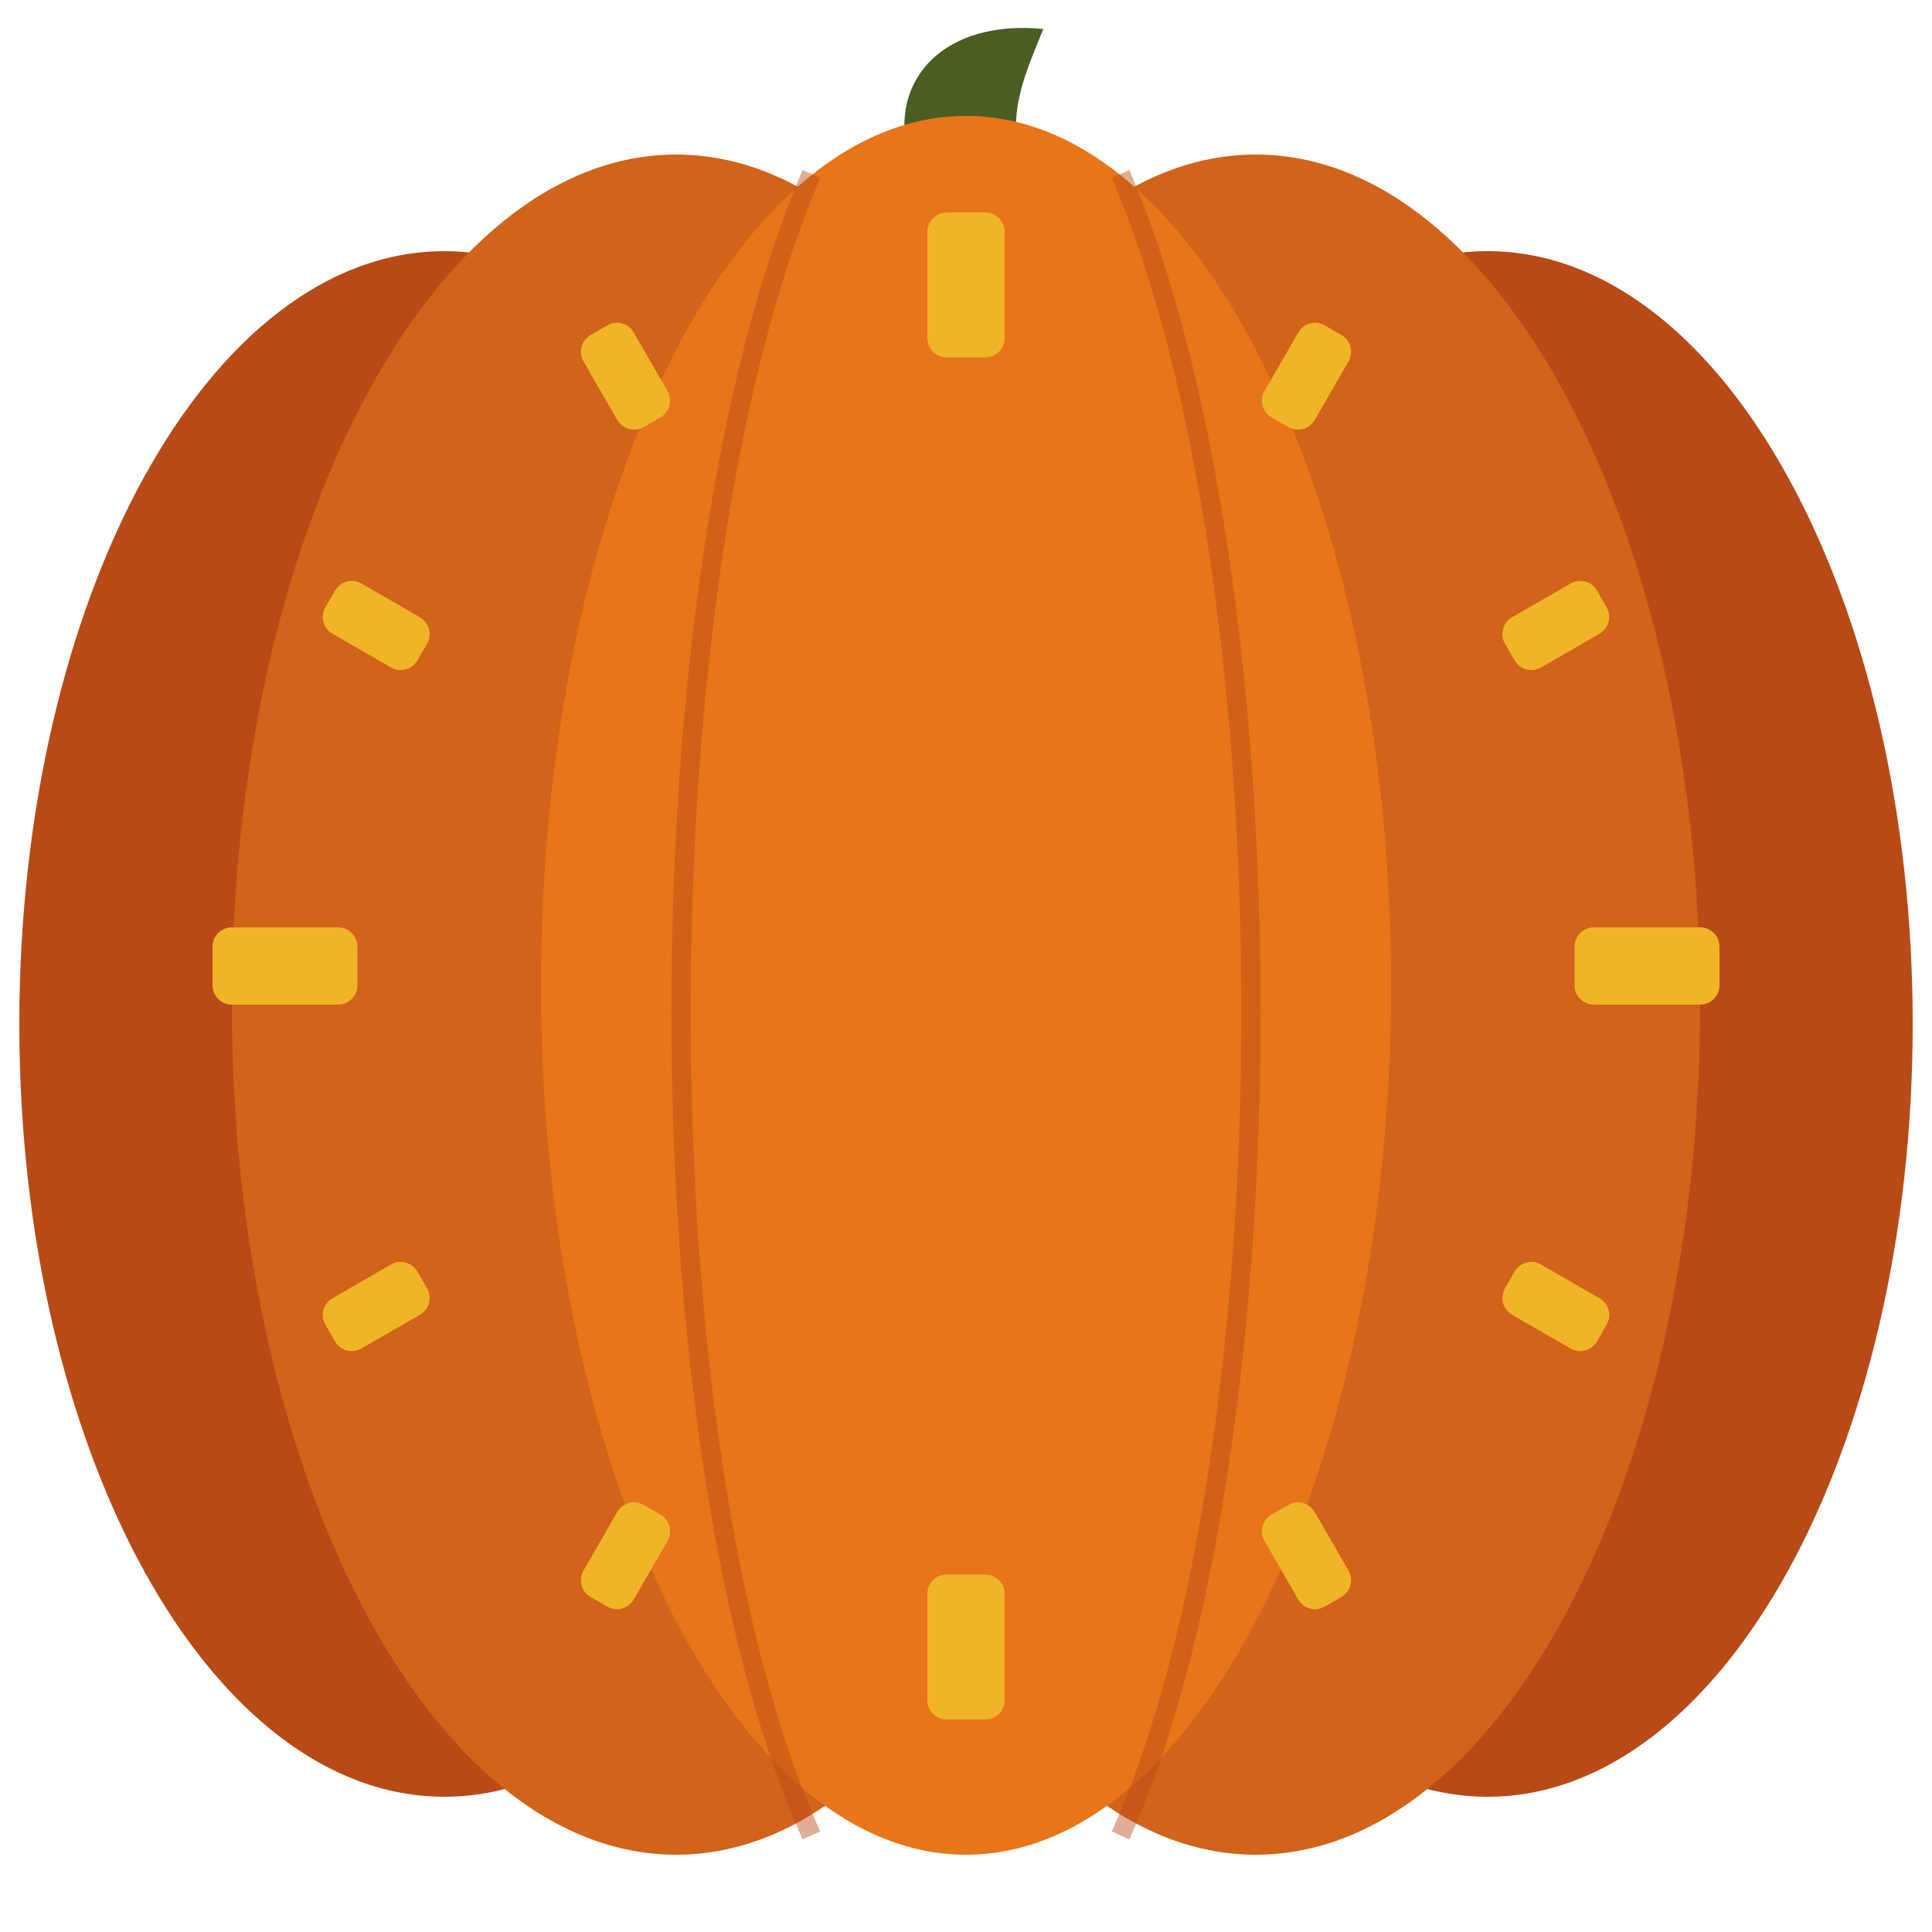
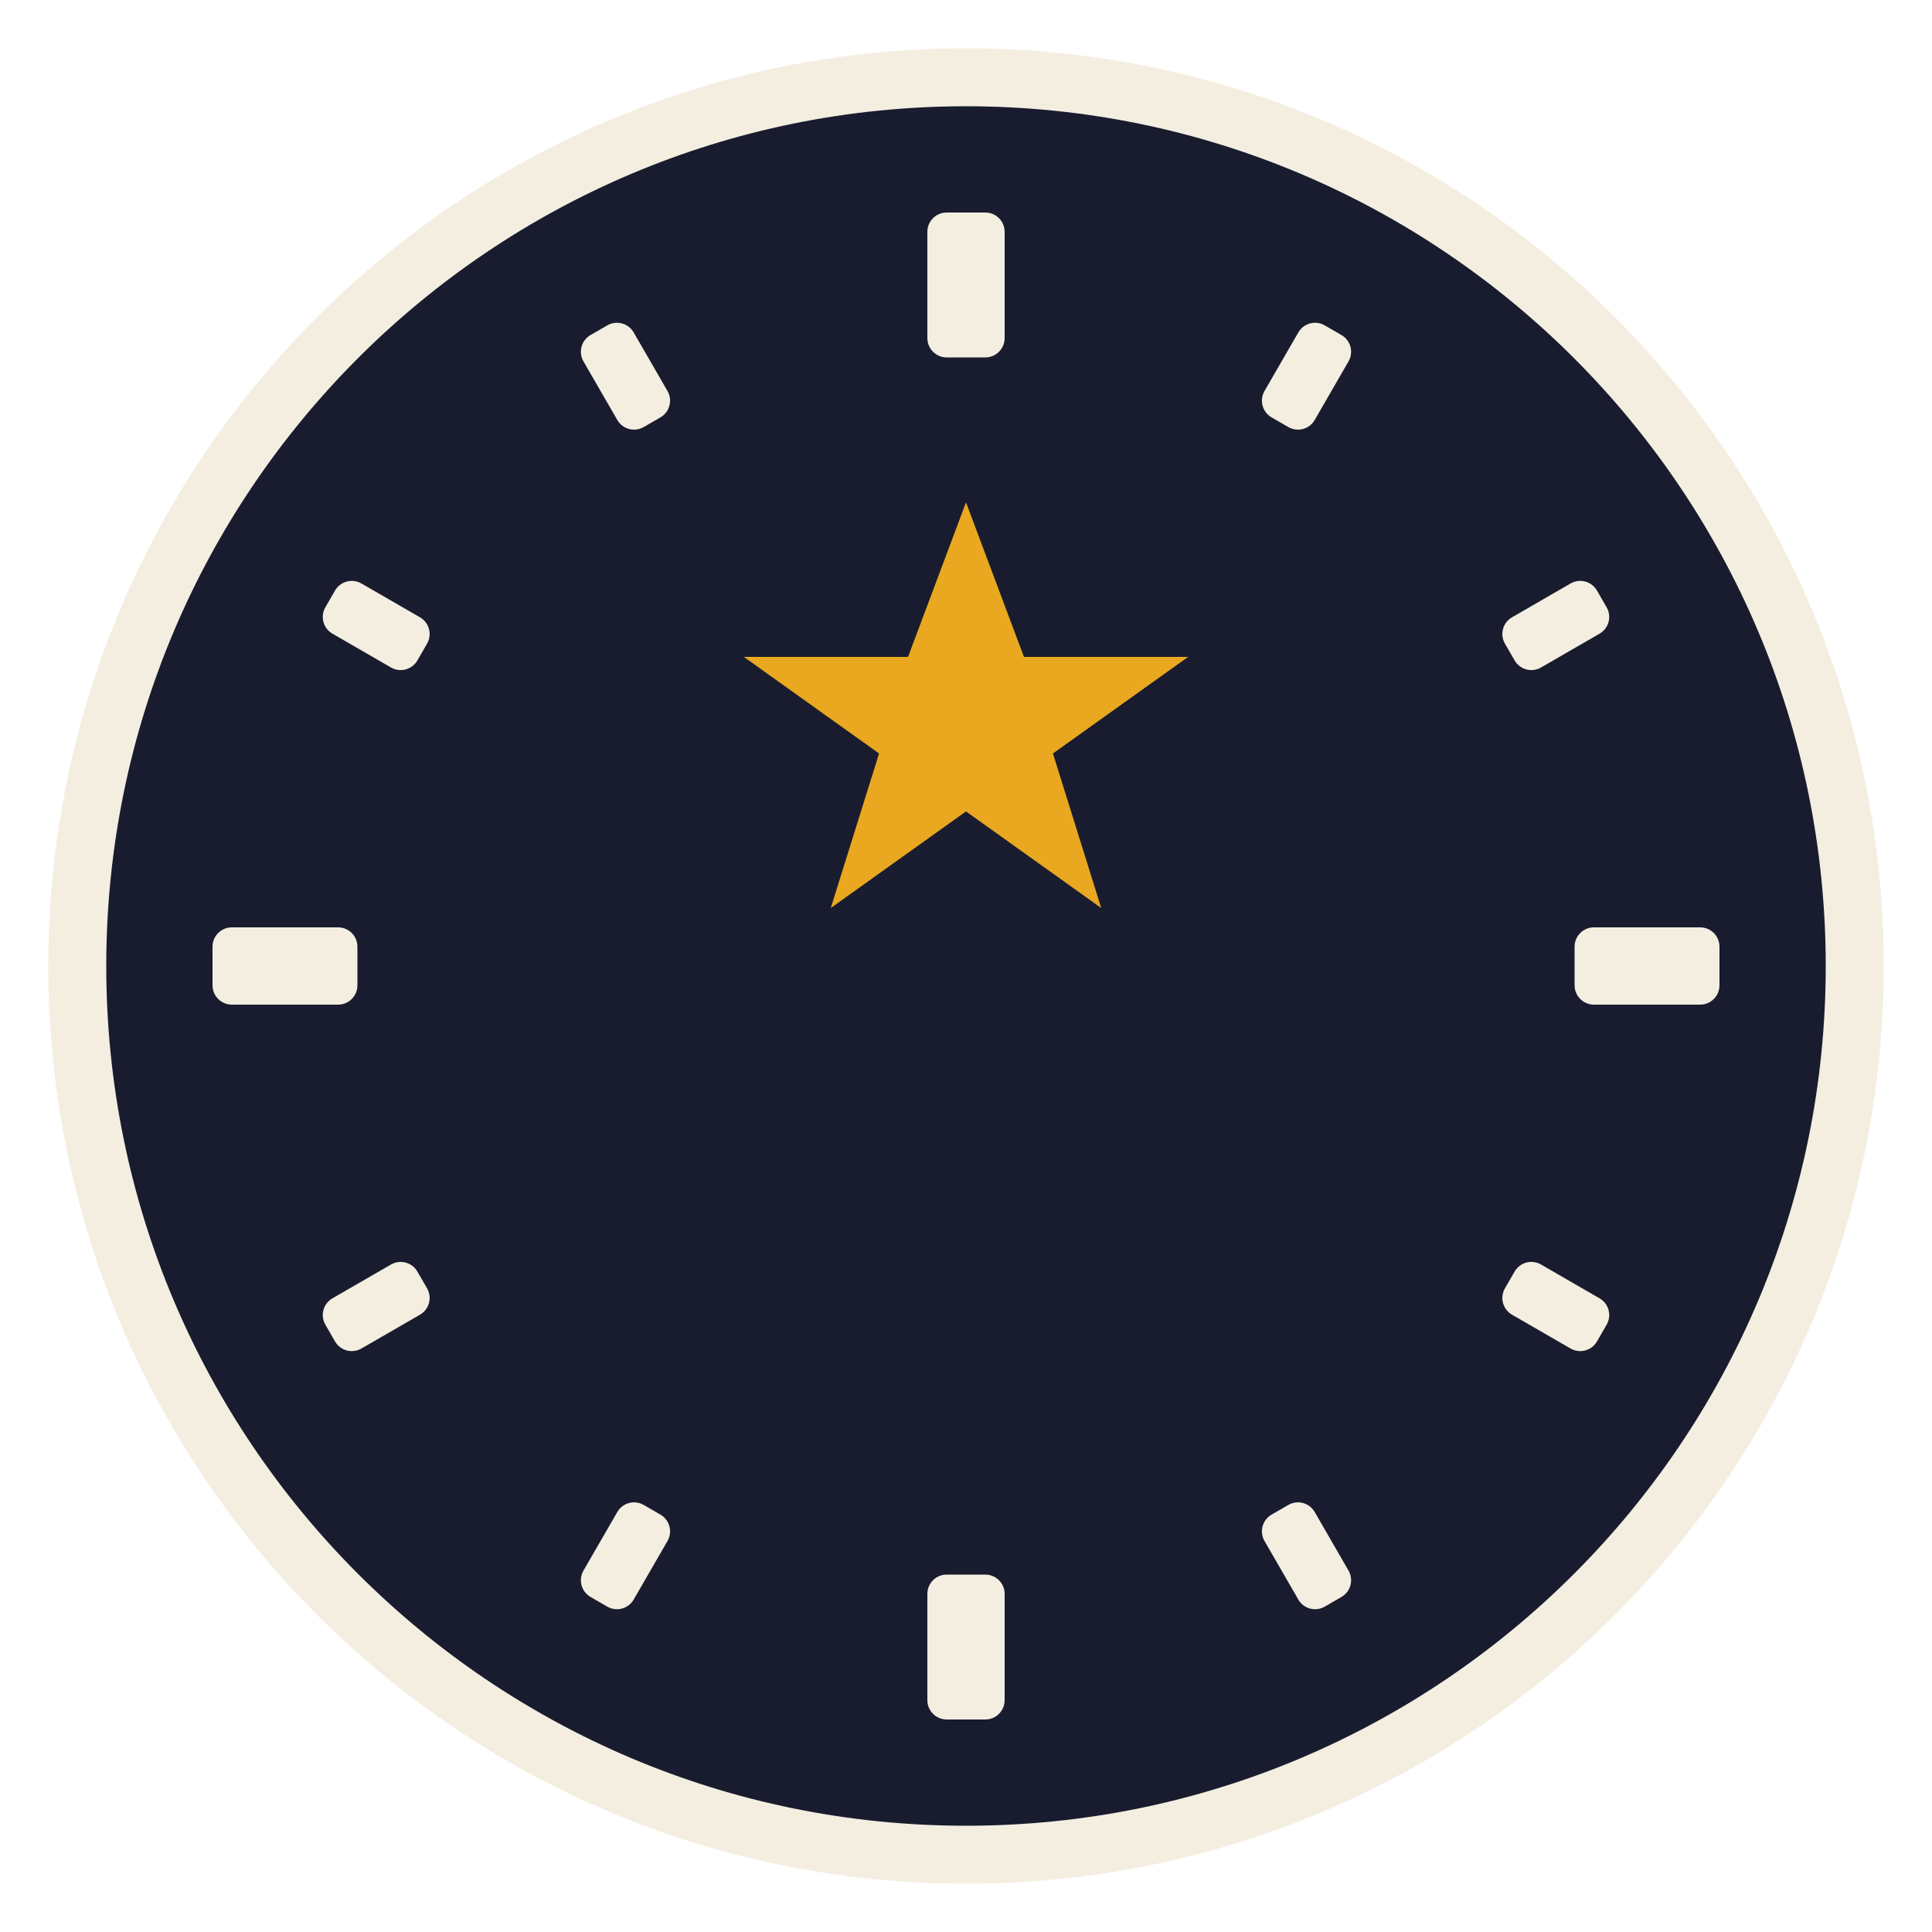
<svg xmlns="http://www.w3.org/2000/svg" width="200" height="200" viewBox="0 0 200 200">
  <rect width="200" height="200" fill="#000000" fill-opacity="0.002" />
-   <path d="M94 16 C 92 8, 98 2, 108 3 C 106 8, 104 12, 106 18 Z" fill="#4A5D23" />
-   <ellipse cx="46" cy="106" rx="44" ry="80" fill="#B84A17" />
-   <ellipse cx="154" cy="106" rx="44" ry="80" fill="#B84A17" />
-   <ellipse cx="70" cy="104" rx="46" ry="88" fill="#D2631A" />
-   <ellipse cx="130" cy="104" rx="46" ry="88" fill="#D2631A" />
-   <ellipse cx="100" cy="102" rx="44" ry="90" fill="#E8751A" />
-   <g fill="none" stroke="#B84A17" stroke-width="2" stroke-opacity="0.45">
-     <path d="M84 18 C 66 60, 66 150, 84 190" />
-     <path d="M116 18 C 134 60, 134 150, 116 190" />
-   </g>
-   <g fill="#F0B429">
+   <circle cx="100" cy="100" r="92" fill="#181C2E" />
+   <circle cx="100" cy="100" r="92" fill="none" stroke="#F4EEE1" stroke-width="6" />
+   <g fill="#F4EEE1">
    <rect x="96" y="22" width="8" height="15" rx="2" transform="rotate(0 100 100)" />
    <rect x="97" y="24" width="6" height="11" rx="2" transform="rotate(30 100 100)" />
    <rect x="97" y="24" width="6" height="11" rx="2" transform="rotate(60 100 100)" />
    <rect x="96" y="22" width="8" height="15" rx="2" transform="rotate(90 100 100)" />
    <rect x="97" y="24" width="6" height="11" rx="2" transform="rotate(120 100 100)" />
    <rect x="97" y="24" width="6" height="11" rx="2" transform="rotate(150 100 100)" />
    <rect x="96" y="22" width="8" height="15" rx="2" transform="rotate(180 100 100)" />
    <rect x="97" y="24" width="6" height="11" rx="2" transform="rotate(210 100 100)" />
    <rect x="97" y="24" width="6" height="11" rx="2" transform="rotate(240 100 100)" />
    <rect x="96" y="22" width="8" height="15" rx="2" transform="rotate(270 100 100)" />
    <rect x="97" y="24" width="6" height="11" rx="2" transform="rotate(300 100 100)" />
    <rect x="97" y="24" width="6" height="11" rx="2" transform="rotate(330 100 100)" />
  </g>
+   <path d="M100 52 L106 68 L123 68 L109 78 L114 94 L100 84 L86 94 L91 78 L77 68 L94 68 Z" fill="#E9A820" />
</svg>
